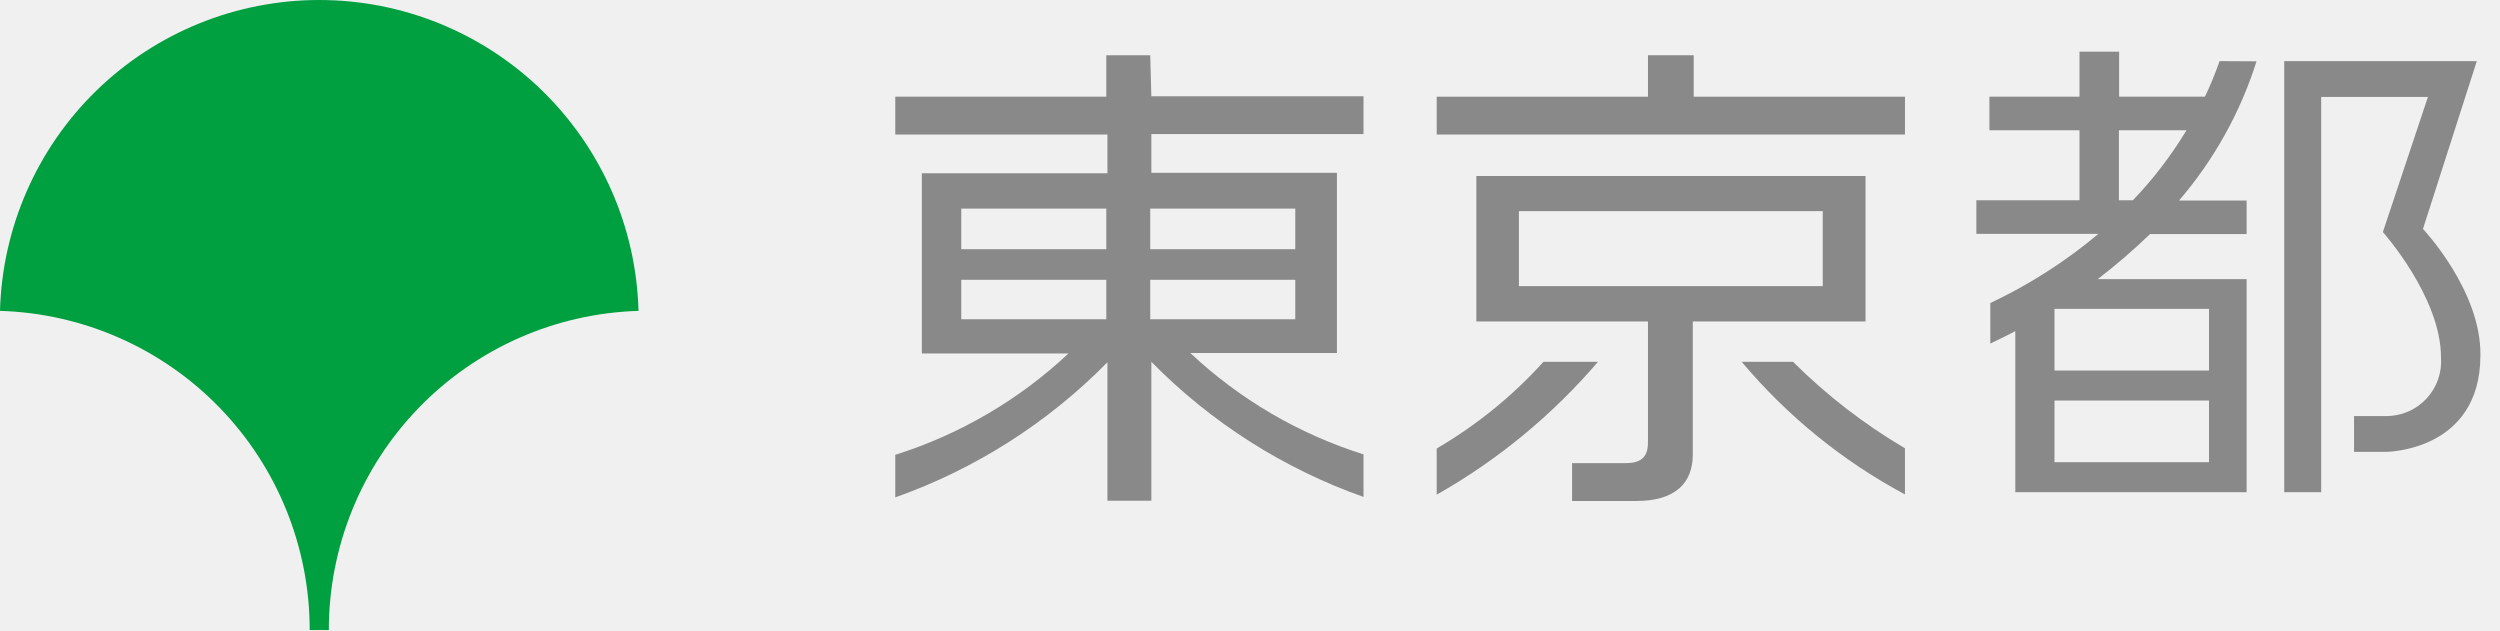
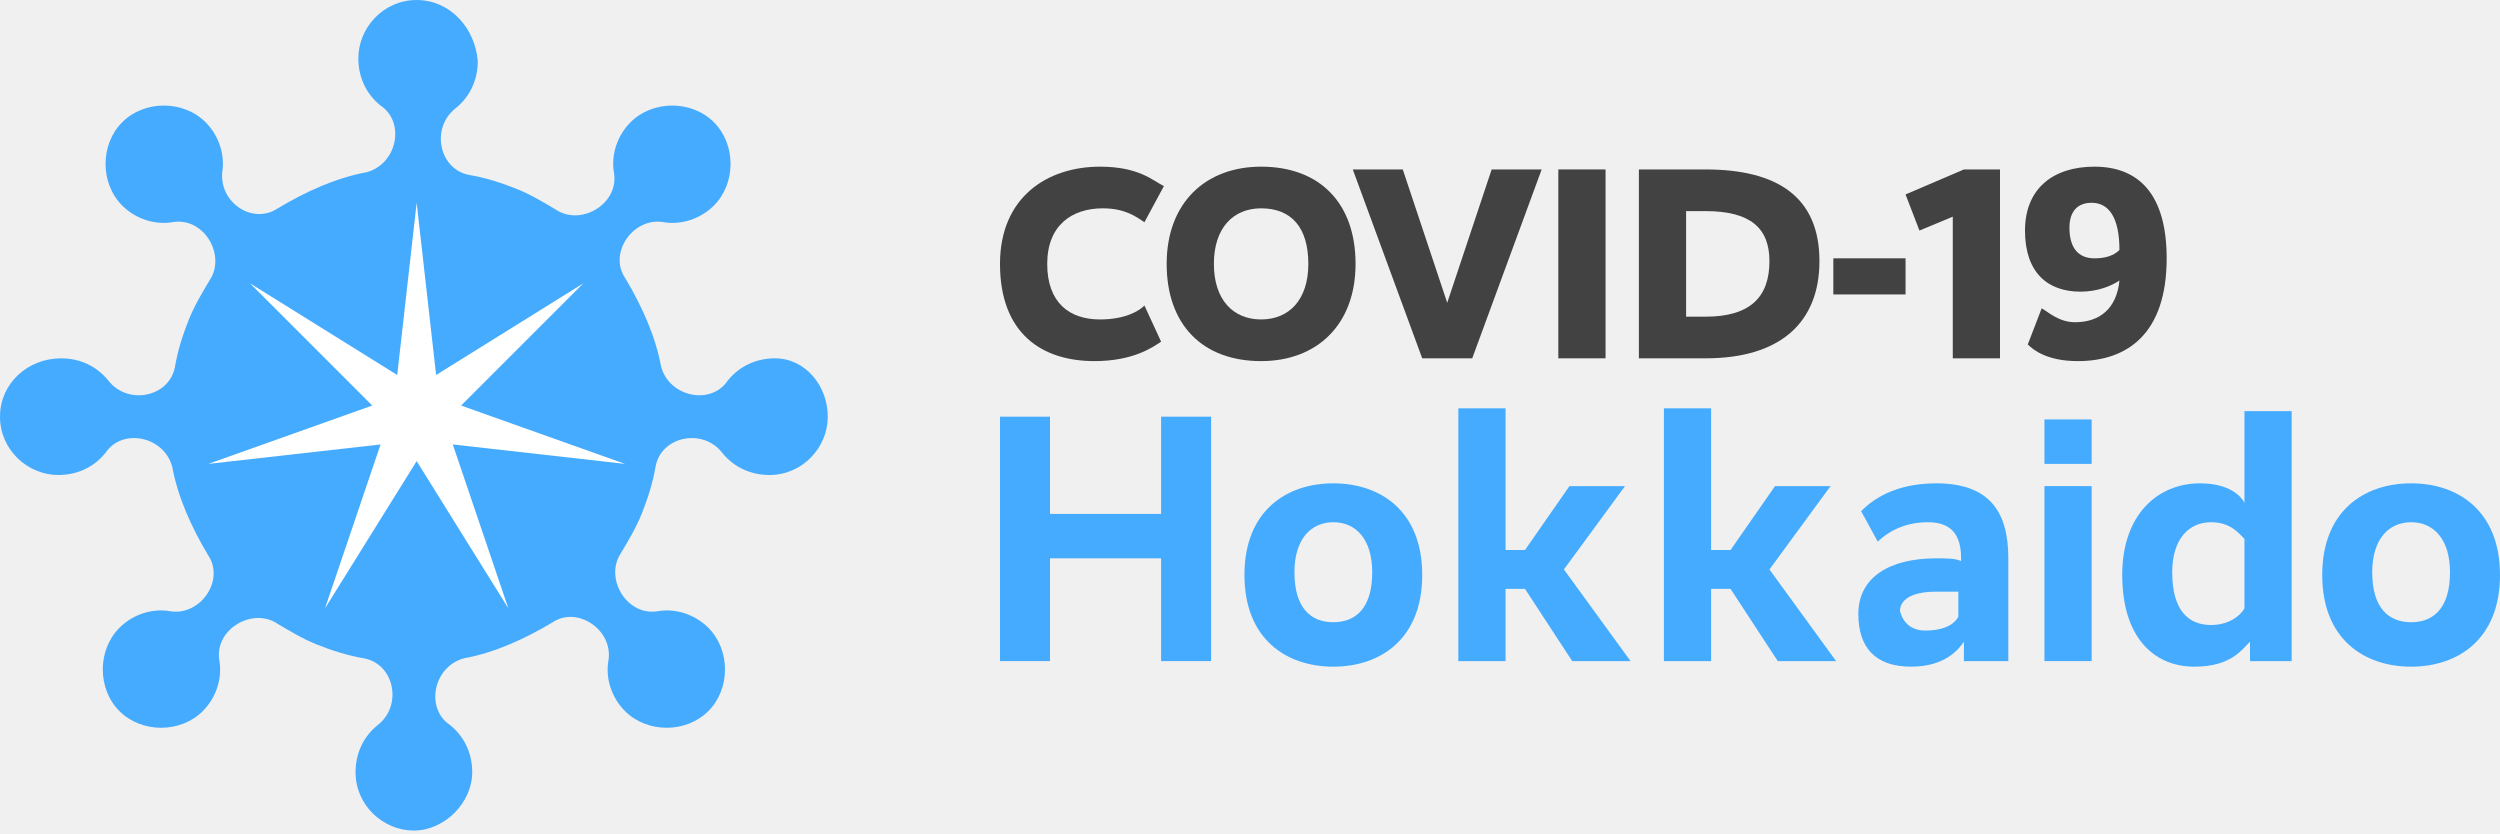
- <svg xmlns="http://www.w3.org/2000/svg" width="111" height="28" viewBox="0 0 111 28" fill="none">
-   <path d="M13.75 27.974H14.6C14.598 24.287 16.034 20.745 18.601 18.099C21.168 15.454 24.665 13.913 28.35 13.803C28.252 10.109 26.715 6.599 24.068 4.021C21.42 1.443 17.871 0 14.175 0C10.479 0 6.93 1.443 4.282 4.021C1.635 6.599 0.098 10.109 0 13.803V13.803C3.685 13.913 7.182 15.454 9.749 18.099C12.316 20.745 13.752 24.287 13.75 27.974V27.974Z" fill="#00A040" />
-   <path d="M51.07 2.453H49.12V4.293H39.75V5.973H49.17V7.694H40.93V15.694H47.44C45.247 17.751 42.618 19.289 39.75 20.194V22.084C43.304 20.824 46.526 18.772 49.17 16.084V22.233H51.12V16.064C53.763 18.754 56.984 20.806 60.54 22.064V20.174C57.671 19.271 55.042 17.733 52.85 15.674H59.36V7.673H51.12V5.953H60.54V4.274H51.12L51.07 2.453ZM42.68 9.263H49.12V11.063H42.68V9.263ZM42.68 12.424H49.12V14.174H42.68V12.424ZM57.51 14.174H51.07V12.424H57.51V14.174ZM57.51 9.263V11.063H51.07V9.263H57.51Z" fill="#898989" />
-   <path d="M68.53 16.064C67.156 17.582 65.558 18.88 63.79 19.913V21.963C66.501 20.427 68.924 18.431 70.95 16.064H68.53Z" fill="#898989" />
-   <path d="M79.61 16.064H77.33C79.35 18.47 81.811 20.469 84.58 21.953V19.904C82.769 18.837 81.099 17.547 79.61 16.064Z" fill="#898989" />
-   <path d="M80.93 14.274H82.83V7.813H65.55V14.274H73.17V19.654C73.17 20.363 72.78 20.564 72.17 20.564H69.8V22.244H72.65C74.42 22.244 75.16 21.413 75.16 20.183V14.274H80.93ZM67.44 9.373H80.93V12.704H67.44V9.373Z" fill="#898989" />
-   <path d="M75.2 2.453H73.17V4.293H63.79V5.973H84.58V4.293H75.2V2.453Z" fill="#898989" />
-   <path d="M107.58 10.164L109.97 2.713H101.42V21.854H103.06V4.304H107.8L105.8 10.303C105.8 10.303 108.38 13.194 108.38 15.864C108.405 16.196 108.361 16.529 108.251 16.844C108.141 17.159 107.968 17.447 107.742 17.692C107.516 17.937 107.242 18.133 106.937 18.267C106.632 18.401 106.303 18.472 105.97 18.474H104.52V20.064H105.92C105.92 20.064 110.13 20.064 110.13 15.774C110.17 12.903 107.58 10.164 107.58 10.164Z" fill="#898989" />
-   <path d="M98.55 2.713C98.362 3.251 98.145 3.779 97.9 4.293H94.09V2.293H92.33V4.293H88.33V5.783H92.33V8.893H87.75V10.383H93.17C91.709 11.609 90.096 12.641 88.37 13.454V15.254C88.72 15.084 89.1 14.903 89.48 14.704V21.854H99.75V12.393H93.14C93.951 11.771 94.725 11.104 95.46 10.393H99.75V8.903H96.75C98.301 7.096 99.472 4.994 100.19 2.723L98.55 2.713ZM98.08 20.523H91.22V17.784H98.08V20.523ZM98.08 16.453H91.22V13.713H98.08V16.453ZM94.08 8.893V5.783H97.08C96.404 6.905 95.606 7.948 94.7 8.893H94.08Z" fill="#898989" />
+ <svg xmlns="http://www.w3.org/2000/svg" version="1.1" id="レイヤー_1" x="0px" y="0px" viewBox="0 0 90 30" style="enable-background:new 0 0 90 30;" xml:space="preserve">
+   <style type="text/css">
+ 	.st0{display:none;}
+ 	.st1{display:inline;fill:#008246;}
+ 	.st2{fill:#45ABFF;}
+ 	.st3{fill:#FFFFFF;}
+ 	.st4{fill:#424242;}
+ </style>
+   <g id="XMLID_68_" class="st0">
+     <rect id="XMLID_70_" x="35.4" y="-6" class="st1" width="12" height="41.9" />
+     <rect id="XMLID_69_" x="-3.4" y="-6" class="st1" width="6" height="41.9" />
+   </g>
+   <path class="st2" d="M27.9,12.9c-0.7,0-1.3,0.3-1.7,0.8v0c-0.6,0.9-2.1,0.6-2.4-0.5v0c-0.2-1.1-0.7-2.2-1.3-3.2l0,0  c-0.6-0.9,0.3-2.2,1.4-2l0,0c0.6,0.1,1.3-0.1,1.8-0.6c0.8-0.8,0.8-2.2,0-3c-0.8-0.8-2.2-0.8-3,0c-0.5,0.5-0.7,1.2-0.6,1.8l0,0  c0.2,1.1-1.1,1.9-2,1.4l0,0c-0.5-0.3-1-0.6-1.5-0.8s-1.1-0.4-1.7-0.5h0c-1.1-0.2-1.4-1.7-0.5-2.4h0c0.5-0.4,0.8-1,0.8-1.7  C17.1,1,16.2,0,15,0s-2.1,1-2.1,2.1c0,0.7,0.3,1.3,0.8,1.7h0c0.9,0.6,0.6,2.1-0.5,2.4h0C12.1,6.4,11,6.9,10,7.5l0,0  C9.1,8.1,7.9,7.3,8,6.2l0,0c0.1-0.6-0.1-1.3-0.6-1.8c-0.8-0.8-2.2-0.8-3,0c-0.8,0.8-0.8,2.2,0,3C4.9,7.9,5.6,8.1,6.2,8l0,0  c1.1-0.2,1.9,1.1,1.4,2l0,0c-0.3,0.5-0.6,1-0.8,1.5s-0.4,1.1-0.5,1.7v0c-0.2,1.1-1.7,1.4-2.4,0.5v0c-0.4-0.5-1-0.8-1.7-0.8  C1,12.9,0,13.8,0,15s1,2.1,2.1,2.1c0.7,0,1.3-0.3,1.7-0.8v0c0.6-0.9,2.1-0.6,2.4,0.5v0C6.4,17.9,6.9,19,7.5,20l0,0  c0.6,0.9-0.3,2.2-1.4,2l0,0c-0.6-0.1-1.3,0.1-1.8,0.6c-0.8,0.8-0.8,2.2,0,3c0.8,0.8,2.2,0.8,3,0c0.5-0.5,0.7-1.2,0.6-1.8l0,0  c-0.2-1.1,1.1-1.9,2-1.4l0,0c0.5,0.3,1,0.6,1.5,0.8s1.1,0.4,1.7,0.5h0c1.1,0.2,1.4,1.7,0.5,2.4h0c-0.5,0.4-0.8,1-0.8,1.7  c0,1.2,1,2.1,2.1,2.1s2.1-1,2.1-2.1c0-0.7-0.3-1.3-0.8-1.7h0c-0.9-0.6-0.6-2.1,0.5-2.4h0c1.1-0.2,2.2-0.7,3.2-1.3l0,0  c0.9-0.6,2.2,0.3,2,1.4l0,0c-0.1,0.6,0.1,1.3,0.6,1.8c0.8,0.8,2.2,0.8,3,0c0.8-0.8,0.8-2.2,0-3c-0.5-0.5-1.2-0.7-1.8-0.6l0,0  c-1.1,0.2-1.9-1.1-1.4-2l0,0c0.3-0.5,0.6-1,0.8-1.5s0.4-1.1,0.5-1.7v0c0.2-1.1,1.7-1.4,2.4-0.5v0c0.4,0.5,1,0.8,1.7,0.8  c1.2,0,2.1-1,2.1-2.1S29,12.9,27.9,12.9z" />
+   <polygon class="st3" points="15,16.6 11.7,21.9 13.7,16 7.5,16.7 13.4,14.6 9,10.2 14.3,13.5 15,7.3 15.7,13.5 21,10.2 16.6,14.6   22.5,16.7 16.3,16 18.3,21.9 " />
+   <g>
+     <g>
+       <path class="st4" d="M39.6,6c1.4,0,1.9,0.5,2.3,0.7L41.2,8c-0.3-0.2-0.7-0.5-1.5-0.5c-1.1,0-2,0.6-2,2c0,1.4,0.8,2,1.9,2    c0.9,0,1.4-0.3,1.6-0.5l0.6,1.3c-0.3,0.2-1,0.7-2.4,0.7c-1.9,0-3.4-1-3.4-3.5C36,7.1,37.7,6,39.6,6z" />
+       <path class="st4" d="M45.4,13c-2.1,0-3.4-1.3-3.4-3.5S43.4,6,45.4,6c2.1,0,3.4,1.3,3.4,3.5S47.4,13,45.4,13z M45.4,7.5    c-1,0-1.7,0.7-1.7,2c0,1.3,0.7,2,1.7,2c1,0,1.7-0.7,1.7-2C47.1,8.2,46.5,7.5,45.4,7.5z" />
+       <path class="st4" d="M53,12.9h-1.8l-2.5-6.8h1.8l1.6,4.8h0l1.6-4.8h1.8L53,12.9z" />
+       <path class="st4" d="M57.8,12.9h-1.7V6.1h1.7V12.9z" />
+       <path class="st4" d="M61.4,12.9H59V6.1h2.4c2.6,0,4.1,1,4.1,3.3C65.5,11.6,64.1,12.9,61.4,12.9z M61.4,7.6h-0.7v3.8h0.7    c1.6,0,2.3-0.7,2.3-2C63.7,8.2,63,7.6,61.4,7.6z" />
+       <path class="st4" d="M68.6,10.6H66V9.3h2.6V10.6z" />
+       <path class="st4" d="M72,12.9h-1.7V7.8l-1.2,0.5L68.6,7l2.1-0.9H72V12.9z" />
+       <path class="st4" d="M74.8,13c-1.1,0-1.6-0.4-1.8-0.6l0.5-1.3c0.2,0.1,0.6,0.5,1.2,0.5c0.9,0,1.5-0.5,1.6-1.5    c-0.3,0.2-0.8,0.4-1.4,0.4c-1.2,0-2-0.7-2-2.2c0-1.5,1-2.3,2.5-2.3C77,6,78,7,78,9.3C78,12,76.6,13,74.8,13z M75.4,9.3    c0.4,0,0.7-0.1,0.9-0.3c0-1.2-0.4-1.7-1-1.7c-0.5,0-0.8,0.3-0.8,0.9C74.5,8.9,74.8,9.3,75.4,9.3z" />
+     </g>
+     <g>
+       <path class="st2" d="M43.6,23.8h-1.8v-3.7h-4v3.7H36V15h1.8v3.5h4V15h1.8V23.8z" />
+       <path class="st2" d="M48,24c-1.7,0-3.2-1-3.2-3.3c0-2.3,1.5-3.3,3.2-3.3c1.7,0,3.2,1,3.2,3.3C51.2,23,49.7,24,48,24z M48,18.8    c-0.8,0-1.4,0.6-1.4,1.8c0,1.3,0.6,1.8,1.4,1.8c0.8,0,1.4-0.5,1.4-1.8C49.4,19.4,48.8,18.8,48,18.8z" />
+       <path class="st2" d="M56.6,23.8l-1.7-2.6h-0.7v2.6h-1.7v-9.1h1.7v5.1h0.7l1.6-2.3h2l-2.2,3l2.4,3.3H56.6z" />
+       <path class="st2" d="M64,23.8l-1.7-2.6h-0.7v2.6h-1.7v-9.1h1.7v5.1h0.7l1.6-2.3h2l-2.2,3l2.4,3.3H64z" />
+       <path class="st2" d="M69.7,20.1c0.4,0,0.7,0,0.9,0.1v-0.1c0-0.9-0.4-1.3-1.2-1.3c-0.9,0-1.5,0.4-1.8,0.7l-0.6-1.1    c0.4-0.4,1.2-1,2.7-1c1.9,0,2.6,1,2.6,2.7v3.7h-1.6v-0.7h0C70.5,23.4,70,24,68.8,24c-1.3,0-1.9-0.7-1.9-1.9    C66.9,20.8,68,20.1,69.7,20.1z M69.3,22.7c0.8,0,1.1-0.3,1.2-0.5v-0.9c-0.2,0-0.4,0-0.8,0c-0.9,0-1.3,0.3-1.3,0.7    C68.5,22.4,68.8,22.7,69.3,22.7z" />
+       <path class="st2" d="M75.3,16.7h-1.7v-1.6h1.7V16.7z M75.3,23.8h-1.7v-6.3h1.7V23.8z" />
+       <path class="st2" d="M82.6,23.8h-1.6v-0.7h0C80.7,23.4,80.3,24,79,24c-1.5,0-2.6-1.1-2.6-3.3c0-2.2,1.3-3.3,2.8-3.3    c1.1,0,1.5,0.5,1.6,0.7h0v-3.3h1.7V23.8z M79.6,22.5c0.7,0,1.1-0.4,1.2-0.6v-2.5c-0.2-0.2-0.5-0.6-1.2-0.6c-0.8,0-1.4,0.6-1.4,1.8    C78.2,22,78.8,22.5,79.6,22.5z" />
+       <path class="st2" d="M86.8,24c-1.7,0-3.2-1-3.2-3.3c0-2.3,1.5-3.3,3.2-3.3c1.7,0,3.2,1,3.2,3.3C90,23,88.5,24,86.8,24z M86.8,18.8    c-0.8,0-1.4,0.6-1.4,1.8c0,1.3,0.6,1.8,1.4,1.8c0.8,0,1.4-0.5,1.4-1.8C88.2,19.4,87.6,18.8,86.8,18.8z" />
+     </g>
+   </g>
</svg>
